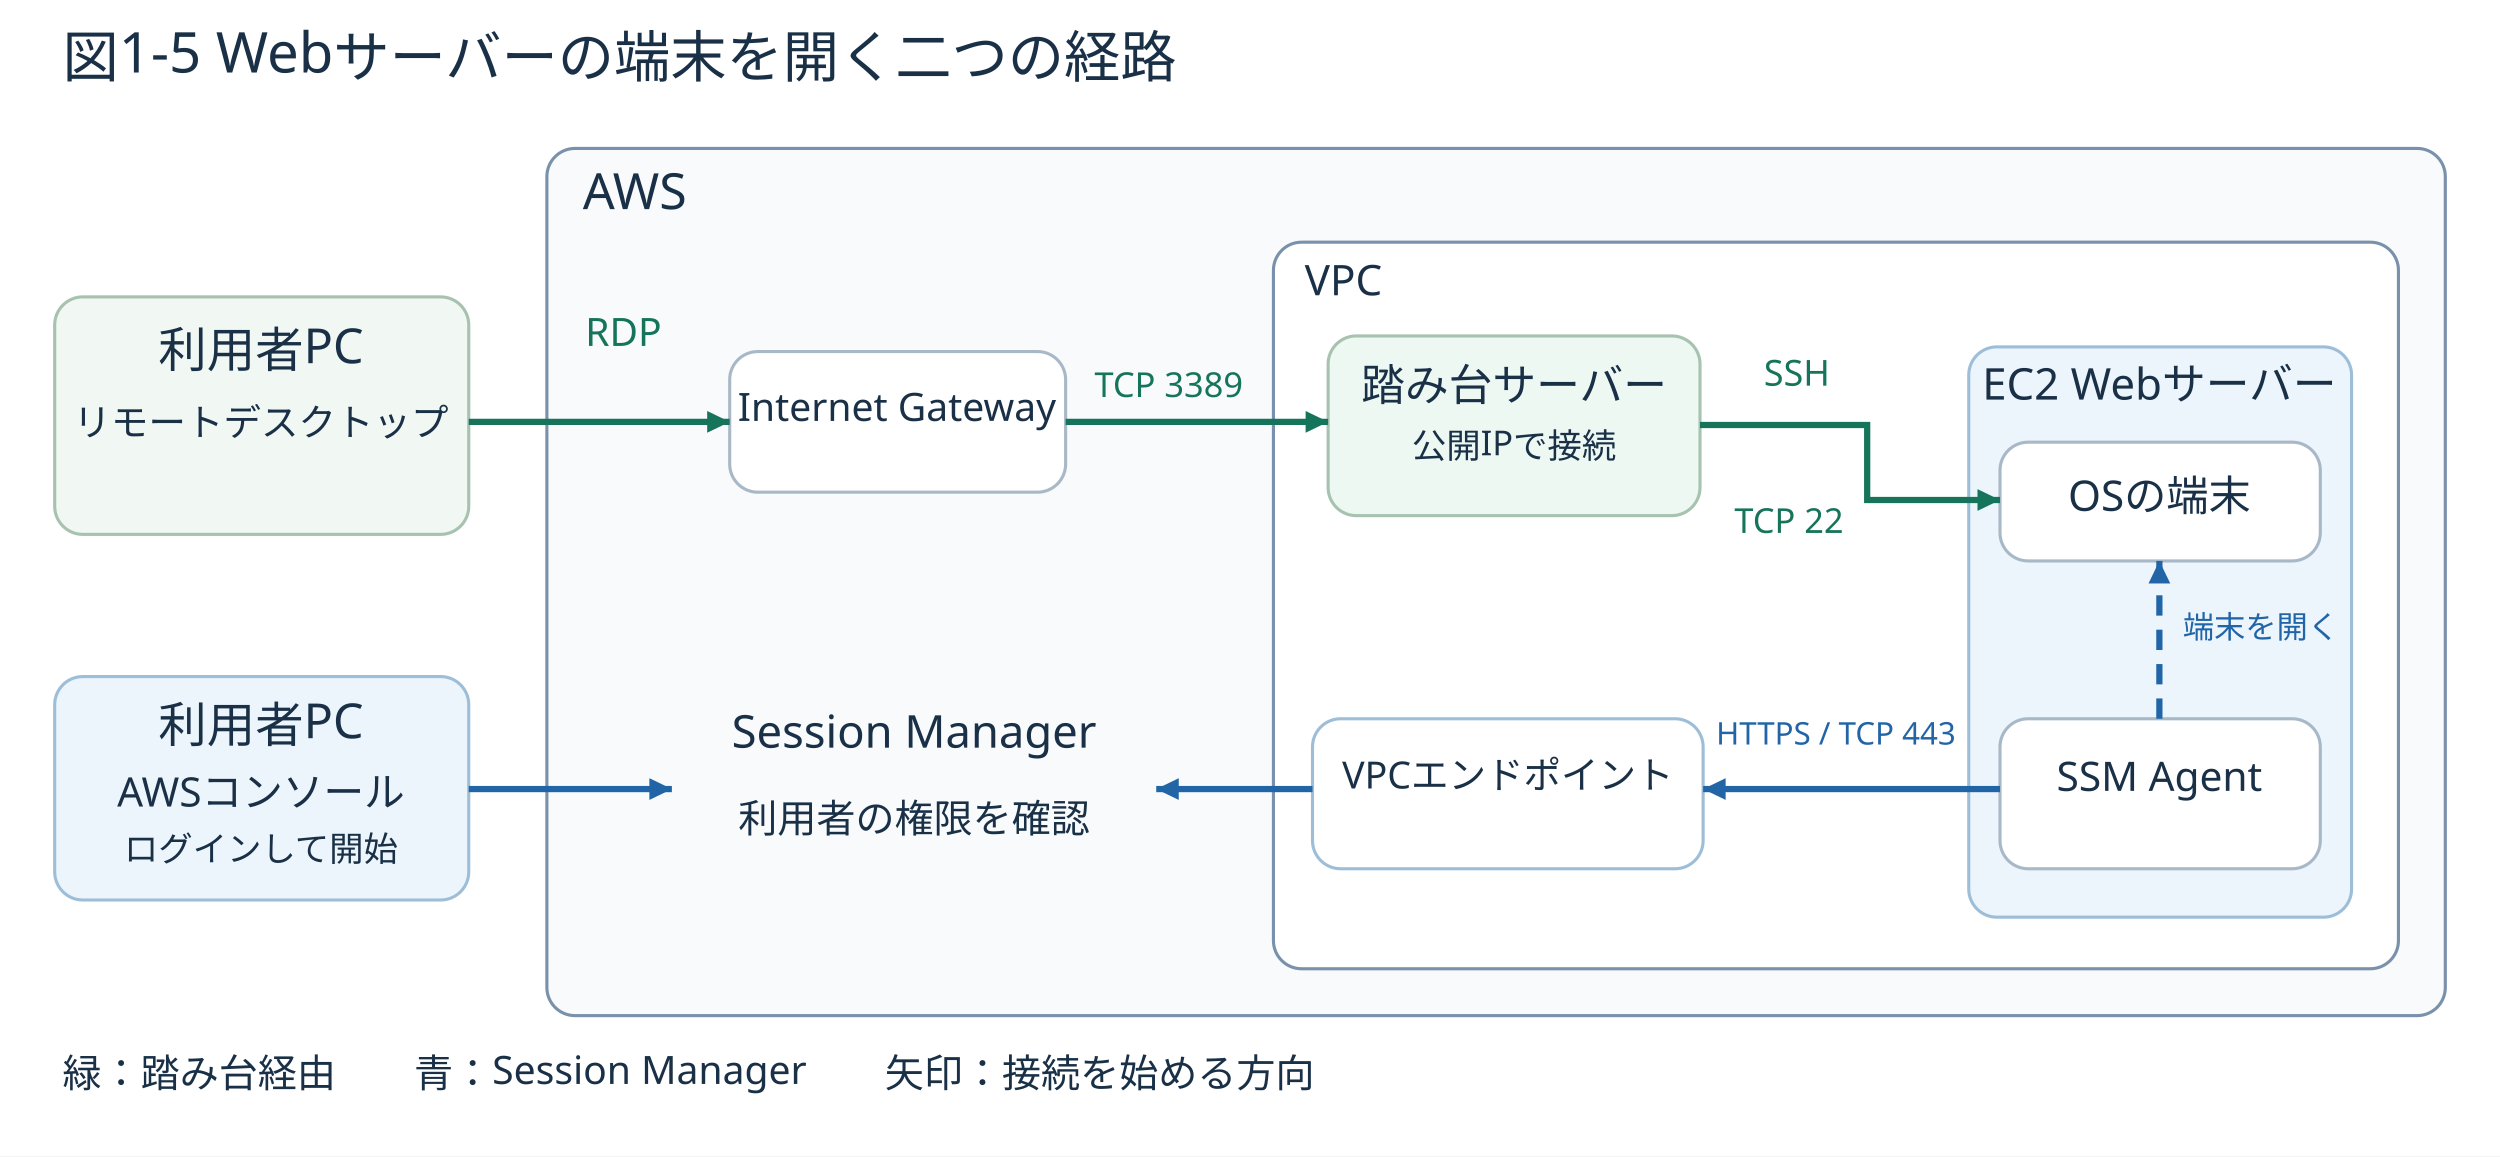
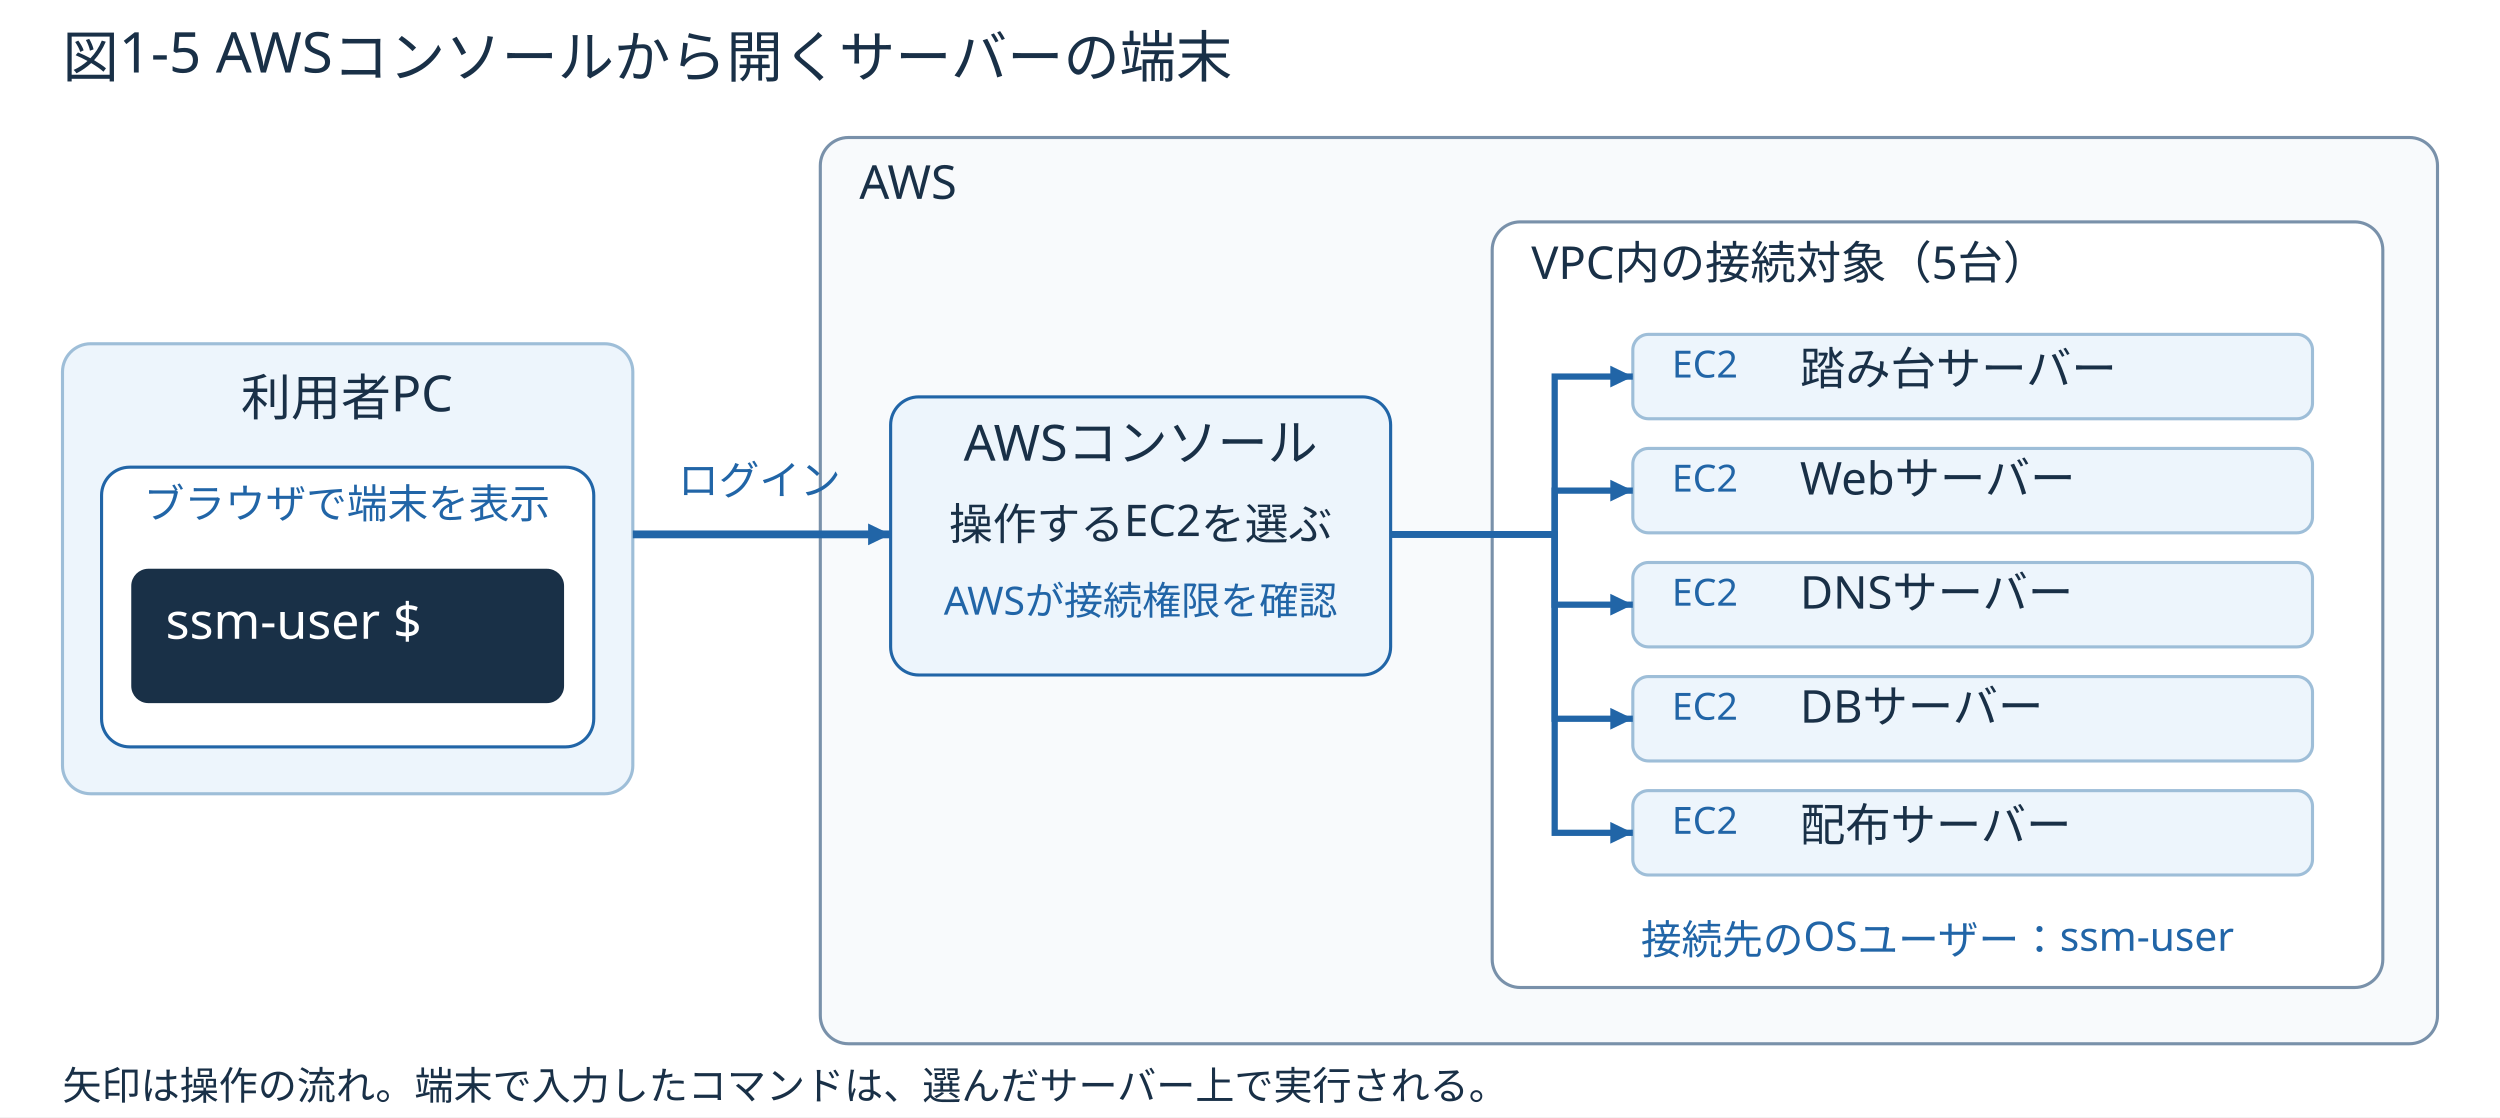
- <svg xmlns="http://www.w3.org/2000/svg" width="1600" height="740" viewBox="0 0 1600 740" role="img">
+ <svg xmlns="http://www.w3.org/2000/svg" width="1600" height="715" viewBox="0 0 1600 715" role="img">
  <rect width="100%" height="100%" fill="white" />
-   <text x="40" y="18" fill="#193047" font-family="Noto Sans JP, sans-serif" font-size="36" dominant-baseline="text-before-edge" text-anchor="start">図1-5  Webサーバーの端末を開く二つの経路</text>
-   <rect x="350" y="95" width="1215" height="555" rx="18" fill="#f8fafc" stroke="#7991aa" stroke-width="2" />
-   <text x="373" y="109" fill="#193047" font-family="Noto Sans JP, sans-serif" font-size="32" dominant-baseline="text-before-edge" text-anchor="start">AWS</text>
-   <rect x="815" y="155" width="720" height="465" rx="18" fill="#ffffff" stroke="#7991aa" stroke-width="2" />
-   <text x="835" y="168" fill="#193047" font-family="Noto Sans JP, sans-serif" font-size="27" dominant-baseline="text-before-edge" text-anchor="start">VPC</text>
-   <rect x="35" y="190" width="265" height="152" rx="18" fill="#f1f7f3" stroke="#a7c2af" stroke-width="2" />
-   <text x="167" y="208" fill="#193047" font-family="Noto Sans JP, sans-serif" font-size="31" dominant-baseline="text-before-edge" text-anchor="middle">利用者PC</text>
-   <text x="167" y="258" fill="#193047" font-family="Noto Sans JP, sans-serif" font-size="24" dominant-baseline="text-before-edge" text-anchor="middle">リモートデスクトップ</text>
-   <rect x="467" y="225" width="215" height="90" rx="18" fill="#ffffff" stroke="#a9b8c7" stroke-width="2" />
-   <text x="574" y="250" fill="#193047" font-family="Noto Sans JP, sans-serif" font-size="25" dominant-baseline="text-before-edge" text-anchor="middle">Internet Gateway</text>
-   <rect x="850" y="215" width="238" height="115" rx="18" fill="#edf8f3" stroke="#a7c2af" stroke-width="2" />
-   <text x="969" y="232" fill="#193047" font-family="Noto Sans JP, sans-serif" font-size="28" dominant-baseline="text-before-edge" text-anchor="middle">踏み台サーバー</text>
-   <text x="969" y="274" fill="#193047" font-family="Noto Sans JP, sans-serif" font-size="22" dominant-baseline="text-before-edge" text-anchor="middle">公開IPで接続</text>
-   <polyline points="300,270 467,270" fill="none" stroke="#16745b" stroke-width="4" />
-   <polygon points="467,270 452.593,276.959 452.593,263.041" fill="#16745b" />
-   <polyline points="682,270 850,270" fill="none" stroke="#16745b" stroke-width="4" />
-   <polygon points="850,270 835.593,276.959 835.593,263.041" fill="#16745b" />
-   <text x="399" y="202" fill="#16745b" font-family="Noto Sans JP, sans-serif" font-size="25" dominant-baseline="text-before-edge" text-anchor="middle">RDP</text>
-   <text x="748" y="237" fill="#16745b" font-family="Noto Sans JP, sans-serif" font-size="22" dominant-baseline="text-before-edge" text-anchor="middle">TCP 3389</text>
-   <rect x="1260" y="222" width="245" height="365" rx="18" fill="#edf5fc" stroke="#9ebed8" stroke-width="2" />
-   <text x="1382" y="234" fill="#193047" font-family="Noto Sans JP, sans-serif" font-size="28" dominant-baseline="text-before-edge" text-anchor="middle">EC2 Webサーバー</text>
-   <rect x="1280" y="283" width="205" height="76" rx="18" fill="#ffffff" stroke="#a9b8c7" stroke-width="2" />
-   <text x="1382" y="306" fill="#193047" font-family="Noto Sans JP, sans-serif" font-size="27" dominant-baseline="text-before-edge" text-anchor="middle">OSの端末</text>
-   <polyline points="1088,272 1195,272 1195,320 1280,320" fill="none" stroke="#16745b" stroke-width="4" />
-   <polygon points="1280,320 1265.593,326.959 1265.593,313.041" fill="#16745b" />
-   <text x="1150" y="229" fill="#16745b" font-family="Noto Sans JP, sans-serif" font-size="23" dominant-baseline="text-before-edge" text-anchor="middle">SSH</text>
-   <text x="1110" y="324" fill="#16745b" font-family="Noto Sans JP, sans-serif" font-size="22" dominant-baseline="text-before-edge" text-anchor="start">TCP 22</text>
-   <rect x="35" y="433" width="265" height="143" rx="18" fill="#edf5fc" stroke="#9ebed8" stroke-width="2" />
-   <text x="167" y="448" fill="#193047" font-family="Noto Sans JP, sans-serif" font-size="31" dominant-baseline="text-before-edge" text-anchor="middle">利用者PC</text>
-   <text x="167" y="496" fill="#193047" font-family="Noto Sans JP, sans-serif" font-size="26" dominant-baseline="text-before-edge" text-anchor="middle">AWSコンソール</text>
-   <text x="167" y="532" fill="#193047" font-family="Noto Sans JP, sans-serif" font-size="22" dominant-baseline="text-before-edge" text-anchor="middle">ログインして開始</text>
-   <text x="585" y="456" fill="#193047" font-family="Noto Sans JP, sans-serif" font-size="29" dominant-baseline="text-before-edge" text-anchor="middle">Session Manager</text>
-   <text x="585" y="511" fill="#193047" font-family="Noto Sans JP, sans-serif" font-size="25" dominant-baseline="text-before-edge" text-anchor="middle">利用者の権限を確認</text>
-   <polyline points="300,505 430,505" fill="none" stroke="#2165a7" stroke-width="4" />
-   <polygon points="430,505 415.593,511.959 415.593,498.041" fill="#2165a7" />
-   <rect x="840" y="460" width="250" height="96" rx="18" fill="#ffffff" stroke="#9ebed8" stroke-width="2" />
-   <text x="965" y="486" fill="#193047" font-family="Noto Sans JP, sans-serif" font-size="24" dominant-baseline="text-before-edge" text-anchor="middle">VPCエンドポイント</text>
-   <rect x="1280" y="460" width="205" height="96" rx="18" fill="#ffffff" stroke="#a9b8c7" stroke-width="2" />
-   <text x="1382" y="486" fill="#193047" font-family="Noto Sans JP, sans-serif" font-size="26" dominant-baseline="text-before-edge" text-anchor="middle">SSM Agent</text>
-   <polyline points="1280,505 1090,505" fill="none" stroke="#2165a7" stroke-width="4" />
-   <polygon points="1090,505 1104.407,498.041 1104.407,511.959" fill="#2165a7" />
-   <polyline points="840,505 740,505" fill="none" stroke="#2165a7" stroke-width="4" />
-   <polygon points="740,505 754.407,498.041 754.407,511.959" fill="#2165a7" />
-   <text x="1175" y="461" fill="#2165a7" font-family="Noto Sans JP, sans-serif" font-size="20" dominant-baseline="text-before-edge" text-anchor="middle">HTTPS / TCP 443</text>
-   <polyline points="1382,460 1382,359" fill="none" stroke="#2165a7" stroke-width="4" stroke-dasharray="13 9" />
-   <polygon points="1382,359 1388.959,373.407 1375.041,373.407" fill="#2165a7" />
-   <text x="1397" y="391" fill="#2165a7" font-family="Noto Sans JP, sans-serif" font-size="20" dominant-baseline="text-before-edge" text-anchor="start">端末を開く</text>
-   <text x="40" y="674" fill="#193047" font-family="Noto Sans JP, sans-serif" font-size="25" dominant-baseline="text-before-edge" text-anchor="start">緑：踏み台経由　　青：Session Manager　　矢印：接続を始める方向</text>
+   <text x="40" y="18" fill="#193047" font-family="Noto Sans JP, sans-serif" font-size="36" dominant-baseline="text-before-edge" text-anchor="start">図1-5  AWSコンソールから開くサーバーの端末</text>
+   <rect x="525" y="88" width="1035" height="580" rx="18" fill="#f8fafc" stroke="#7991aa" stroke-width="2" />
+   <text x="550" y="104" fill="#193047" font-family="Noto Sans JP, sans-serif" font-size="30" dominant-baseline="text-before-edge" text-anchor="start">AWS</text>
+   <rect x="955" y="142" width="570" height="490" rx="18" fill="#ffffff" stroke="#7991aa" stroke-width="2" />
+   <text x="980" y="156" fill="#193047" font-family="Noto Sans JP, sans-serif" font-size="29" dominant-baseline="text-before-edge" text-anchor="start">VPC内の接続対象（5台）</text>
+   <rect x="40" y="220" width="365" height="288" rx="18" fill="#edf5fc" stroke="#9ebed8" stroke-width="2" />
+   <text x="222" y="238" fill="#193047" font-family="Noto Sans JP, sans-serif" font-size="32" dominant-baseline="text-before-edge" text-anchor="middle">利用者PC</text>
+   <rect x="65" y="299" width="315" height="179" rx="18" fill="#ffffff" stroke="#2165a7" stroke-width="2" />
+   <text x="222" y="309" fill="#2165a7" font-family="Noto Sans JP, sans-serif" font-size="26" dominant-baseline="text-before-edge" text-anchor="middle">ブラウザで端末を表示</text>
+   <rect x="85" y="365" width="275" height="84" rx="10" fill="#193047" stroke="#193047" stroke-width="2" />
+   <text x="106" y="384" fill="#ffffff" font-family="Noto Sans JP, sans-serif" font-size="32" dominant-baseline="text-before-edge" text-anchor="start">ssm-user $</text>
+   <rect x="570" y="254" width="320" height="178" rx="18" fill="#edf5fc" stroke="#2165a7" stroke-width="2" />
+   <text x="730" y="270" fill="#193047" font-family="Noto Sans JP, sans-serif" font-size="32" dominant-baseline="text-before-edge" text-anchor="middle">AWSコンソール</text>
+   <text x="730" y="321" fill="#193047" font-family="Noto Sans JP, sans-serif" font-size="28" dominant-baseline="text-before-edge" text-anchor="middle">操作するEC2を選ぶ</text>
+   <text x="730" y="374" fill="#2165a7" font-family="Noto Sans JP, sans-serif" font-size="25" dominant-baseline="text-before-edge" text-anchor="middle">AWSが接続権限を確認</text>
+   <polyline points="405,342 570,342" fill="none" stroke="#2165a7" stroke-width="5" />
+   <polygon points="570,342 555.593,348.959 555.593,335.041" fill="#2165a7" />
+   <text x="486" y="294" fill="#2165a7" font-family="Noto Sans JP, sans-serif" font-size="26" dominant-baseline="text-before-edge" text-anchor="middle">ログイン</text>
+   <rect x="1045" y="214" width="435" height="54" rx="10" fill="#edf5fc" stroke="#9ebed8" stroke-width="2" />
+   <text x="1070" y="223" fill="#2165a7" font-family="Noto Sans JP, sans-serif" font-size="24" dominant-baseline="text-before-edge" text-anchor="start">EC2</text>
+   <text x="1152" y="221" fill="#193047" font-family="Noto Sans JP, sans-serif" font-size="29" dominant-baseline="text-before-edge" text-anchor="start">踏み台サーバー</text>
+   <polyline points="890,342 995,342 995,241 1045,241" fill="none" stroke="#2165a7" stroke-width="4" />
+   <polygon points="1045,241 1030.593,247.959 1030.593,234.041" fill="#2165a7" />
+   <rect x="1045" y="287" width="435" height="54" rx="10" fill="#edf5fc" stroke="#9ebed8" stroke-width="2" />
+   <text x="1070" y="296" fill="#2165a7" font-family="Noto Sans JP, sans-serif" font-size="24" dominant-baseline="text-before-edge" text-anchor="start">EC2</text>
+   <text x="1152" y="294" fill="#193047" font-family="Noto Sans JP, sans-serif" font-size="29" dominant-baseline="text-before-edge" text-anchor="start">Webサーバー</text>
+   <polyline points="890,342 995,342 995,314 1045,314" fill="none" stroke="#2165a7" stroke-width="4" />
+   <polygon points="1045,314 1030.593,320.959 1030.593,307.041" fill="#2165a7" />
+   <rect x="1045" y="360" width="435" height="54" rx="10" fill="#edf5fc" stroke="#9ebed8" stroke-width="2" />
+   <text x="1070" y="369" fill="#2165a7" font-family="Noto Sans JP, sans-serif" font-size="24" dominant-baseline="text-before-edge" text-anchor="start">EC2</text>
+   <text x="1152" y="367" fill="#193047" font-family="Noto Sans JP, sans-serif" font-size="29" dominant-baseline="text-before-edge" text-anchor="start">DNSサーバー</text>
+   <polyline points="890,342 995,342 995,387 1045,387" fill="none" stroke="#2165a7" stroke-width="4" />
+   <polygon points="1045,387 1030.593,393.959 1030.593,380.041" fill="#2165a7" />
+   <rect x="1045" y="433" width="435" height="54" rx="10" fill="#edf5fc" stroke="#9ebed8" stroke-width="2" />
+   <text x="1070" y="442" fill="#2165a7" font-family="Noto Sans JP, sans-serif" font-size="24" dominant-baseline="text-before-edge" text-anchor="start">EC2</text>
+   <text x="1152" y="440" fill="#193047" font-family="Noto Sans JP, sans-serif" font-size="29" dominant-baseline="text-before-edge" text-anchor="start">DBサーバー</text>
+   <polyline points="890,342 995,342 995,460 1045,460" fill="none" stroke="#2165a7" stroke-width="4" />
+   <polygon points="1045,460 1030.593,466.959 1030.593,453.041" fill="#2165a7" />
+   <rect x="1045" y="506" width="435" height="54" rx="10" fill="#edf5fc" stroke="#9ebed8" stroke-width="2" />
+   <text x="1070" y="515" fill="#2165a7" font-family="Noto Sans JP, sans-serif" font-size="24" dominant-baseline="text-before-edge" text-anchor="start">EC2</text>
+   <text x="1152" y="513" fill="#193047" font-family="Noto Sans JP, sans-serif" font-size="29" dominant-baseline="text-before-edge" text-anchor="start">配布サーバー</text>
+   <polyline points="890,342 995,342 995,533 1045,533" fill="none" stroke="#2165a7" stroke-width="4" />
+   <polygon points="1045,533 1030.593,539.959 1030.593,526.041" fill="#2165a7" />
+   <text x="1240" y="588" fill="#2165a7" font-family="Noto Sans JP, sans-serif" font-size="26" dominant-baseline="text-before-edge" text-anchor="middle">接続先のOSユーザー：ssm-user</text>
+   <text x="40" y="682" fill="#193047" font-family="Noto Sans JP, sans-serif" font-size="25" dominant-baseline="text-before-edge" text-anchor="start">矢印は操作の流れ。端末で入力したコマンドは、選んだサーバー上で実行される。</text>
</svg>
